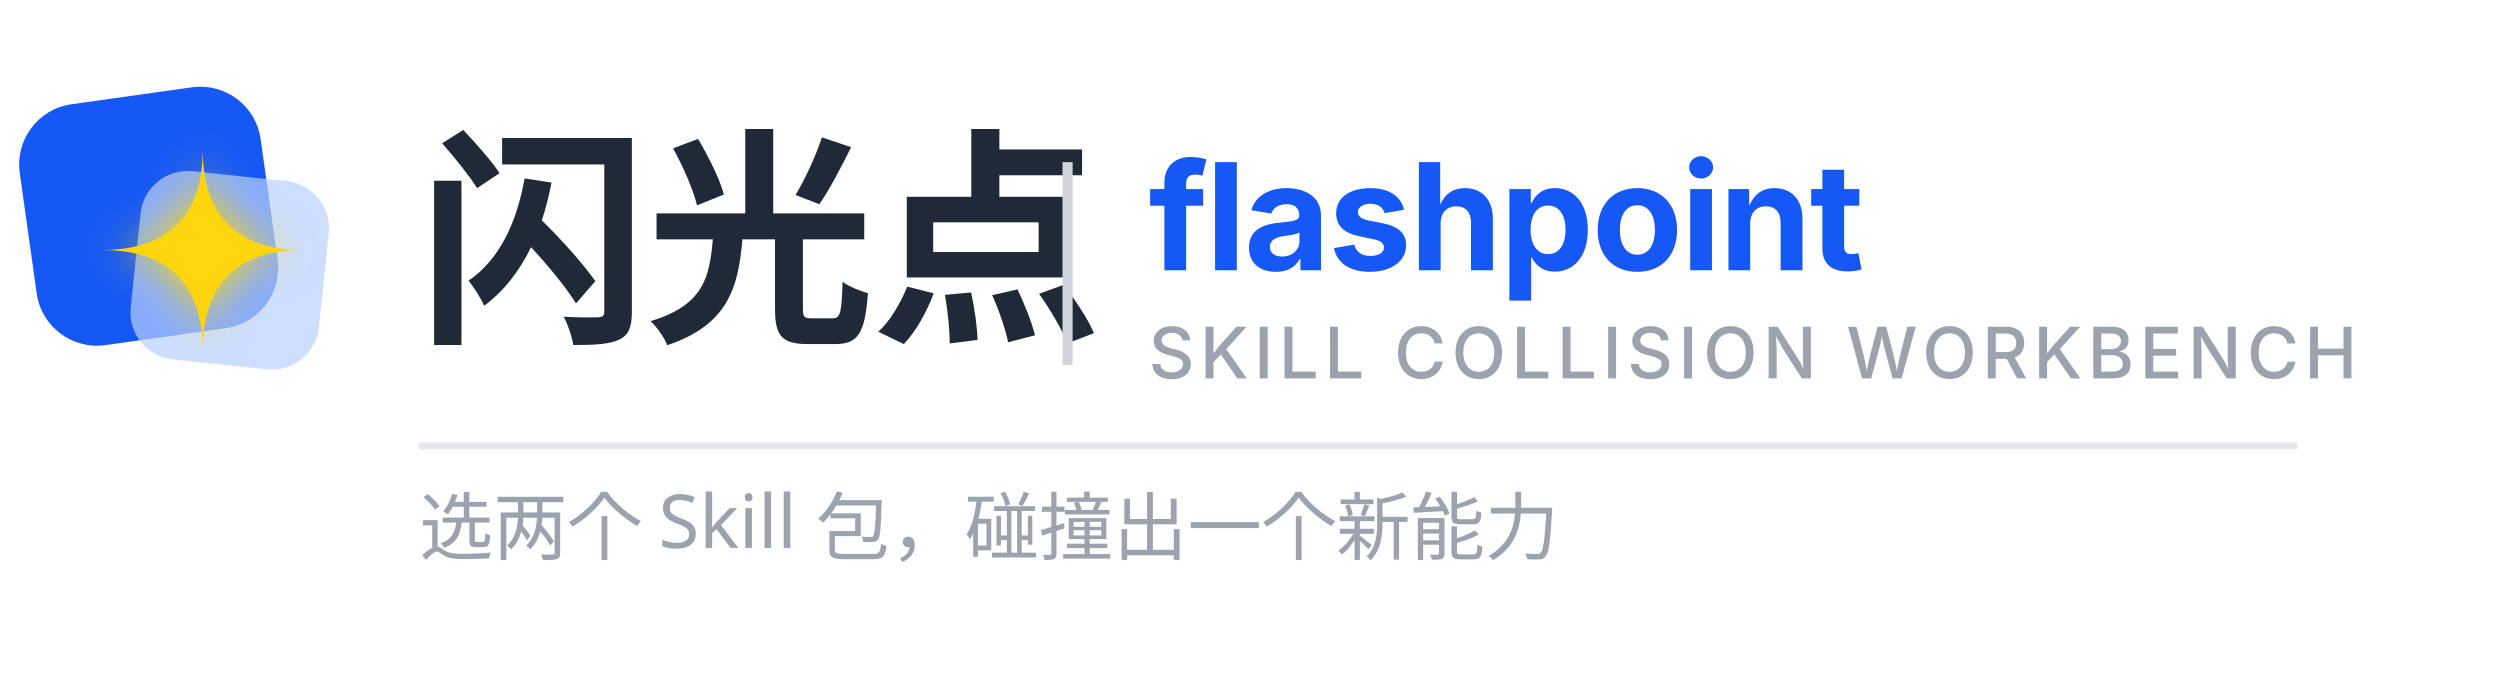
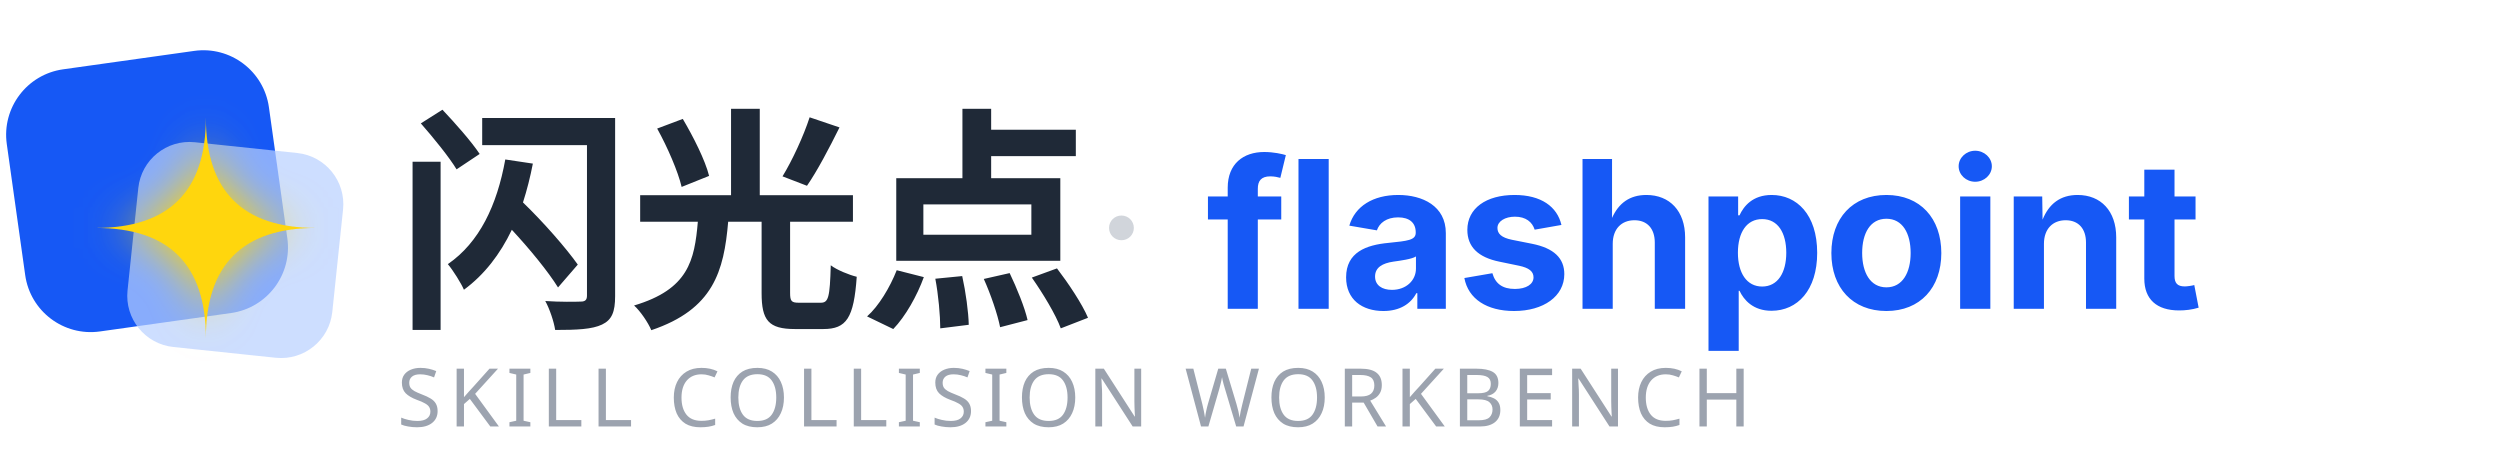
- <svg xmlns="http://www.w3.org/2000/svg" width="370" height="100" viewBox="0 0 370 100">
+ <svg xmlns="http://www.w3.org/2000/svg" width="340" height="64" viewBox="0 0 340 64">
  <defs>
    <filter id="glow">
      <feGaussianBlur in="SourceGraphic" stdDeviation="3" result="blur" />
      <feMerge>
        <feMergeNode in="blur" />
        <feMergeNode in="SourceGraphic" />
      </feMerge>
    </filter>
  </defs>
  <g>
-     <rect x="4" y="14" width="36" height="36" rx="9" fill="#1658F5" transform="rotate(-8 22 32)" />
-     <rect x="20" y="26" width="28" height="28" rx="7" fill="#B8D0FF" opacity=".7" transform="rotate(6 34 40)" />
-     <path d="M30 22 C30 32 25 37 15 37 C25 37 30 42 30 52 C30 42 35 37 45 37 C35 37 30 32 30 22 Z" fill="#FFD60A" filter="url(#glow)" />
+     <rect x="2" y="8" width="36" height="36" rx="9" fill="#1658F5" transform="rotate(-8 20 26)" />
+     <rect x="18" y="20" width="28" height="28" rx="7" fill="#B8D0FF" opacity=".7" transform="rotate(6 32 34)" />
+     <path d="M28 16 C28 26 23 31 13 31 C23 31 28 36 28 46 C28 36 33 31 43 31 C33 31 28 26 28 16 Z" fill="#FFD60A" filter="url(#glow)" />
  </g>
-   <text x="62" y="48" font-family="'Noto Sans SC','PingFang SC',sans-serif" font-size="34" font-weight="900" fill="#1F2937" letter-spacing="-0.5">闪光点</text>
-   <line x1="158" y1="24" x2="158" y2="54" stroke="#D1D5DB" stroke-width="1.5" />
-   <text x="170" y="40" font-family="'Inter',sans-serif" font-size="22" font-weight="700" fill="#1658F5" letter-spacing="-.3">flashpoint</text>
-   <text x="170" y="56" font-family="'Inter',sans-serif" font-size="10.5" font-weight="500" fill="#9CA3AF" letter-spacing=".8">SKILL COLLISION WORKBENCH</text>
-   <line x1="62" y1="66" x2="340" y2="66" stroke="#E5E7EB" stroke-width="1" />
-   <text x="62" y="82" font-family="'Noto Sans SC',sans-serif" font-size="11" fill="#9CA3AF">选两个 Skill 包，碰撞出一个新能力</text>
+   <text x="54" y="42" font-family="'Noto Sans SC','PingFang SC',sans-serif" font-size="32" font-weight="900" fill="#1F2937" letter-spacing="-0.5">闪光点</text>
+   <text x="148" y="42" font-family="'Inter',sans-serif" font-size="32" font-weight="300" fill="#D1D5DB">·</text>
+   <text x="164" y="42" font-family="'Inter',sans-serif" font-size="28" font-weight="700" fill="#1658F5" letter-spacing="-.3">flashpoint</text>
+   <text x="54" y="58" font-family="'Noto Sans SC',sans-serif" font-size="11" fill="#9CA3AF" letter-spacing="1">SKILL COLLISION WORKBENCH</text>
</svg>
